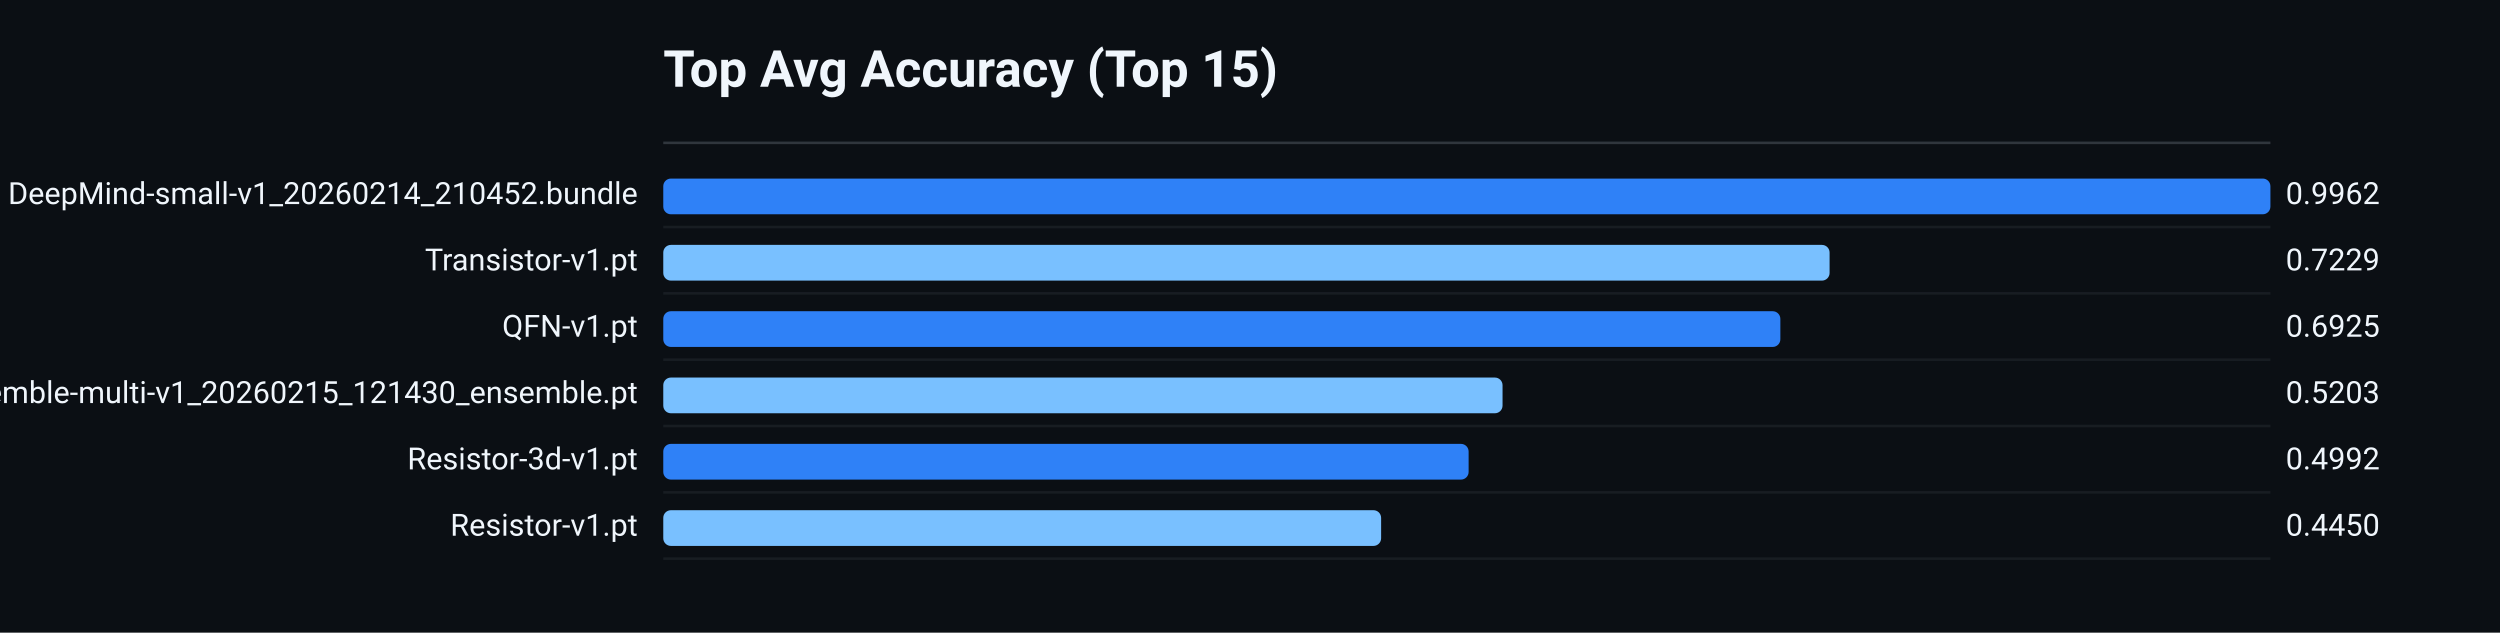
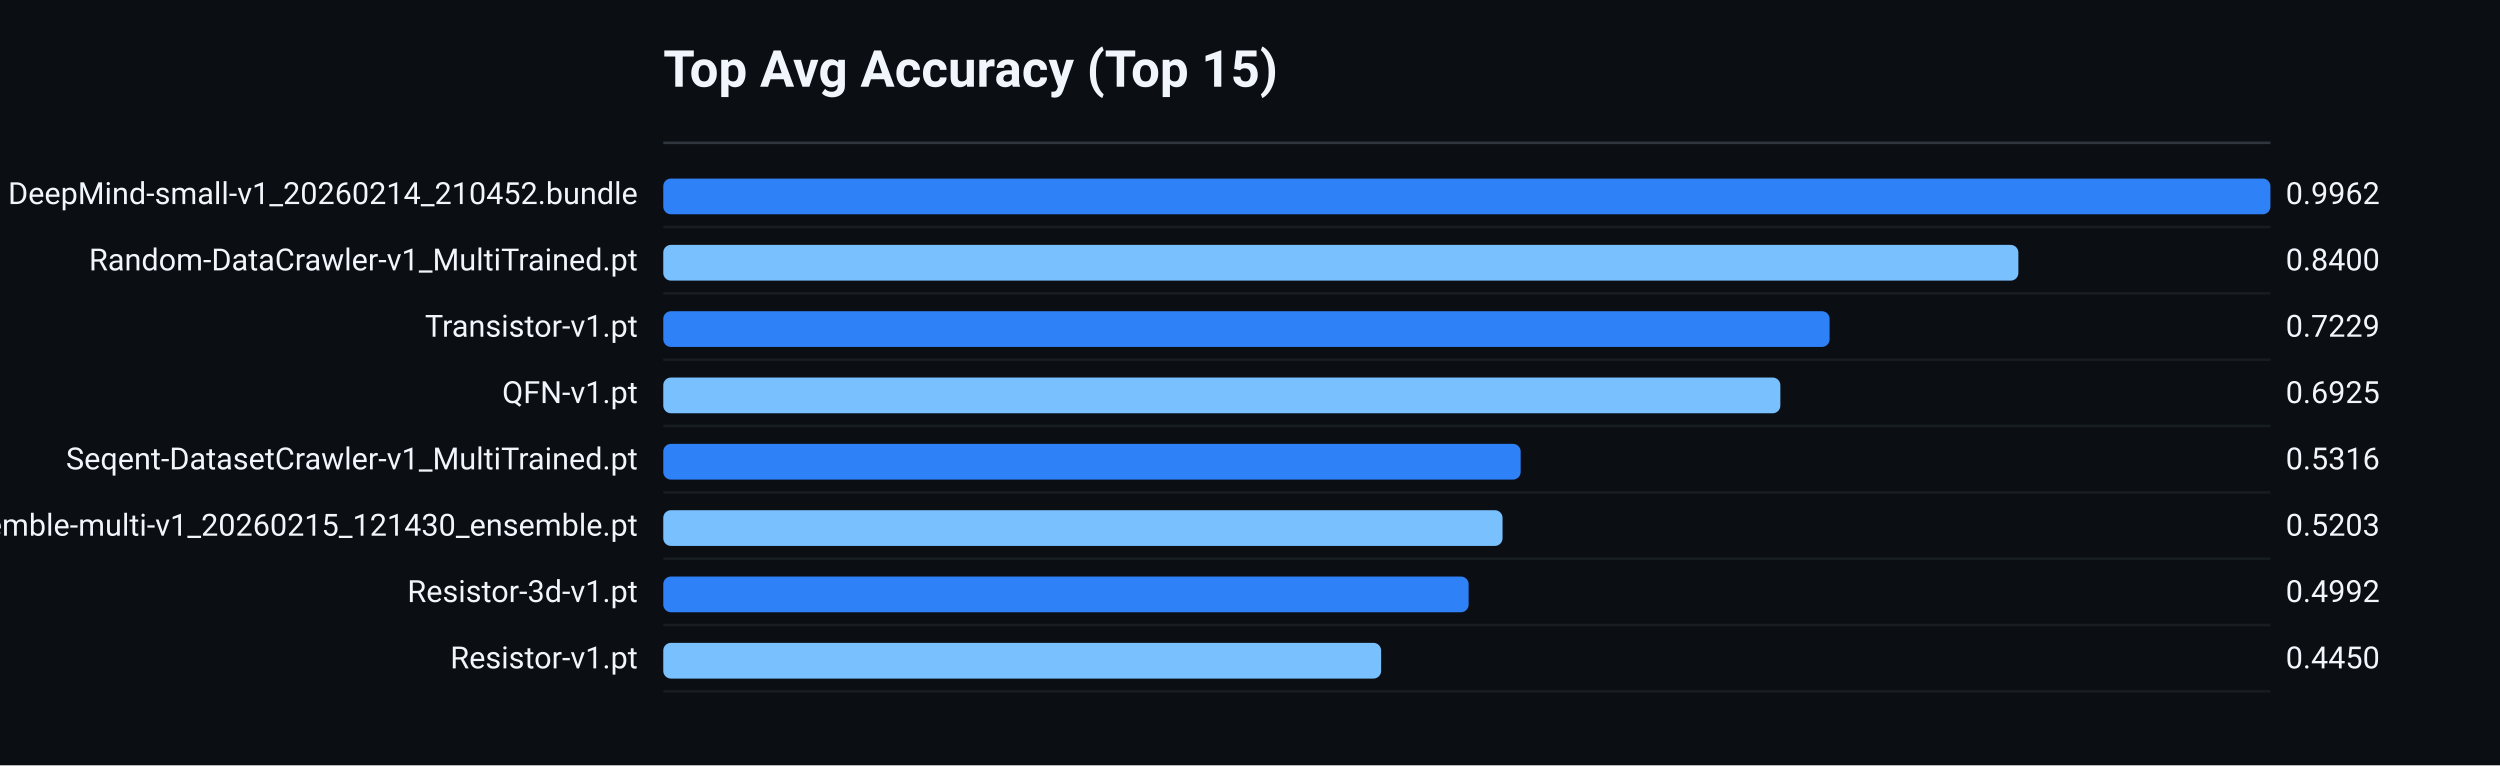
- <svg xmlns="http://www.w3.org/2000/svg" width="980" height="248" viewBox="0 0 980 248">
-   <rect x="0" y="0" width="980" height="248" fill="#0b0f14" />
+ <svg xmlns="http://www.w3.org/2000/svg" width="980" height="300" viewBox="0 0 980 300">
+   <rect x="0" y="0" width="980" height="300" fill="#0b0f14" />
  <text x="260" y="34" font-family="ui-sans-serif, system-ui, -apple-system, Segoe UI, Roboto, Arial" font-size="20" font-weight="700" fill="#f0f6fc">Top Avg Accuracy (Top 15)</text>
  <line x1="260" y1="56" x2="890" y2="56" stroke="#30363d" stroke-width="1" />
  <line x1="260" y1="89" x2="890" y2="89" stroke="#30363d" stroke-width="1" opacity="0.35" />
  <text x="250" y="80" text-anchor="end" font-family="ui-sans-serif, system-ui, -apple-system, Segoe UI, Roboto, Arial" font-size="12" fill="#f0f6fc">DeepMind-small-v1_20260214_210452.bundle</text>
  <rect x="260" y="70.0" width="630.0" height="14" rx="3" fill="#2f81f7" />
  <text x="896" y="80" text-anchor="start" font-family="ui-sans-serif, system-ui, -apple-system, Segoe UI, Roboto, Arial" font-size="12" fill="#f0f6fc">0.9962</text>
  <line x1="260" y1="115" x2="890" y2="115" stroke="#30363d" stroke-width="1" opacity="0.35" />
-   <text x="250" y="106" text-anchor="end" font-family="ui-sans-serif, system-ui, -apple-system, Segoe UI, Roboto, Arial" font-size="12" fill="#f0f6fc">Transistor-v1.pt</text>
-   <rect x="260" y="96.0" width="457.2" height="14" rx="3" fill="#79c0ff" />
-   <text x="896" y="106" text-anchor="start" font-family="ui-sans-serif, system-ui, -apple-system, Segoe UI, Roboto, Arial" font-size="12" fill="#f0f6fc">0.7229</text>
+   <text x="250" y="106" text-anchor="end" font-family="ui-sans-serif, system-ui, -apple-system, Segoe UI, Roboto, Arial" font-size="12" fill="#f0f6fc">Random-DataCrawler-v1_MultiTrained.pt</text>
+   <rect x="260" y="96.0" width="531.2" height="14" rx="3" fill="#79c0ff" />
+   <text x="896" y="106" text-anchor="start" font-family="ui-sans-serif, system-ui, -apple-system, Segoe UI, Roboto, Arial" font-size="12" fill="#f0f6fc">0.8400</text>
  <line x1="260" y1="141" x2="890" y2="141" stroke="#30363d" stroke-width="1" opacity="0.35" />
-   <text x="250" y="132" text-anchor="end" font-family="ui-sans-serif, system-ui, -apple-system, Segoe UI, Roboto, Arial" font-size="12" fill="#f0f6fc">QFN-v1.pt</text>
-   <rect x="260" y="122.0" width="437.9" height="14" rx="3" fill="#2f81f7" />
-   <text x="896" y="132" text-anchor="start" font-family="ui-sans-serif, system-ui, -apple-system, Segoe UI, Roboto, Arial" font-size="12" fill="#f0f6fc">0.6925</text>
+   <text x="250" y="132" text-anchor="end" font-family="ui-sans-serif, system-ui, -apple-system, Segoe UI, Roboto, Arial" font-size="12" fill="#f0f6fc">Transistor-v1.pt</text>
+   <rect x="260" y="122.0" width="457.2" height="14" rx="3" fill="#2f81f7" />
+   <text x="896" y="132" text-anchor="start" font-family="ui-sans-serif, system-ui, -apple-system, Segoe UI, Roboto, Arial" font-size="12" fill="#f0f6fc">0.7229</text>
  <line x1="260" y1="167" x2="890" y2="167" stroke="#30363d" stroke-width="1" opacity="0.35" />
-   <text x="250" y="158" text-anchor="end" font-family="ui-sans-serif, system-ui, -apple-system, Segoe UI, Roboto, Arial" font-size="12" fill="#f0f6fc">Resistor-ensemble-multi-v1_20260215_121430_ensemble.pt</text>
-   <rect x="260" y="148.0" width="329.0" height="14" rx="3" fill="#79c0ff" />
-   <text x="896" y="158" text-anchor="start" font-family="ui-sans-serif, system-ui, -apple-system, Segoe UI, Roboto, Arial" font-size="12" fill="#f0f6fc">0.5203</text>
+   <text x="250" y="158" text-anchor="end" font-family="ui-sans-serif, system-ui, -apple-system, Segoe UI, Roboto, Arial" font-size="12" fill="#f0f6fc">QFN-v1.pt</text>
+   <rect x="260" y="148.0" width="437.9" height="14" rx="3" fill="#79c0ff" />
+   <text x="896" y="158" text-anchor="start" font-family="ui-sans-serif, system-ui, -apple-system, Segoe UI, Roboto, Arial" font-size="12" fill="#f0f6fc">0.6925</text>
  <line x1="260" y1="193" x2="890" y2="193" stroke="#30363d" stroke-width="1" opacity="0.35" />
-   <text x="250" y="184" text-anchor="end" font-family="ui-sans-serif, system-ui, -apple-system, Segoe UI, Roboto, Arial" font-size="12" fill="#f0f6fc">Resistor-3d-v1.pt</text>
-   <rect x="260" y="174.0" width="315.7" height="14" rx="3" fill="#2f81f7" />
-   <text x="896" y="184" text-anchor="start" font-family="ui-sans-serif, system-ui, -apple-system, Segoe UI, Roboto, Arial" font-size="12" fill="#f0f6fc">0.4992</text>
+   <text x="250" y="184" text-anchor="end" font-family="ui-sans-serif, system-ui, -apple-system, Segoe UI, Roboto, Arial" font-size="12" fill="#f0f6fc">Seqent-DatasetCrawler-v1_MultiTrained.pt</text>
+   <rect x="260" y="174.0" width="336.1" height="14" rx="3" fill="#2f81f7" />
+   <text x="896" y="184" text-anchor="start" font-family="ui-sans-serif, system-ui, -apple-system, Segoe UI, Roboto, Arial" font-size="12" fill="#f0f6fc">0.5316</text>
  <line x1="260" y1="219" x2="890" y2="219" stroke="#30363d" stroke-width="1" opacity="0.35" />
-   <text x="250" y="210" text-anchor="end" font-family="ui-sans-serif, system-ui, -apple-system, Segoe UI, Roboto, Arial" font-size="12" fill="#f0f6fc">Resistor-v1.pt</text>
-   <rect x="260" y="200.0" width="281.4" height="14" rx="3" fill="#79c0ff" />
-   <text x="896" y="210" text-anchor="start" font-family="ui-sans-serif, system-ui, -apple-system, Segoe UI, Roboto, Arial" font-size="12" fill="#f0f6fc">0.4450</text>
+   <text x="250" y="210" text-anchor="end" font-family="ui-sans-serif, system-ui, -apple-system, Segoe UI, Roboto, Arial" font-size="12" fill="#f0f6fc">Resistor-ensemble-multi-v1_20260215_121430_ensemble.pt</text>
+   <rect x="260" y="200.0" width="329.0" height="14" rx="3" fill="#79c0ff" />
+   <text x="896" y="210" text-anchor="start" font-family="ui-sans-serif, system-ui, -apple-system, Segoe UI, Roboto, Arial" font-size="12" fill="#f0f6fc">0.5203</text>
+   <line x1="260" y1="245" x2="890" y2="245" stroke="#30363d" stroke-width="1" opacity="0.35" />
+   <text x="250" y="236" text-anchor="end" font-family="ui-sans-serif, system-ui, -apple-system, Segoe UI, Roboto, Arial" font-size="12" fill="#f0f6fc">Resistor-3d-v1.pt</text>
+   <rect x="260" y="226.0" width="315.7" height="14" rx="3" fill="#2f81f7" />
+   <text x="896" y="236" text-anchor="start" font-family="ui-sans-serif, system-ui, -apple-system, Segoe UI, Roboto, Arial" font-size="12" fill="#f0f6fc">0.4992</text>
+   <line x1="260" y1="271" x2="890" y2="271" stroke="#30363d" stroke-width="1" opacity="0.35" />
+   <text x="250" y="262" text-anchor="end" font-family="ui-sans-serif, system-ui, -apple-system, Segoe UI, Roboto, Arial" font-size="12" fill="#f0f6fc">Resistor-v1.pt</text>
+   <rect x="260" y="252.0" width="281.4" height="14" rx="3" fill="#79c0ff" />
+   <text x="896" y="262" text-anchor="start" font-family="ui-sans-serif, system-ui, -apple-system, Segoe UI, Roboto, Arial" font-size="12" fill="#f0f6fc">0.4450</text>
</svg>
